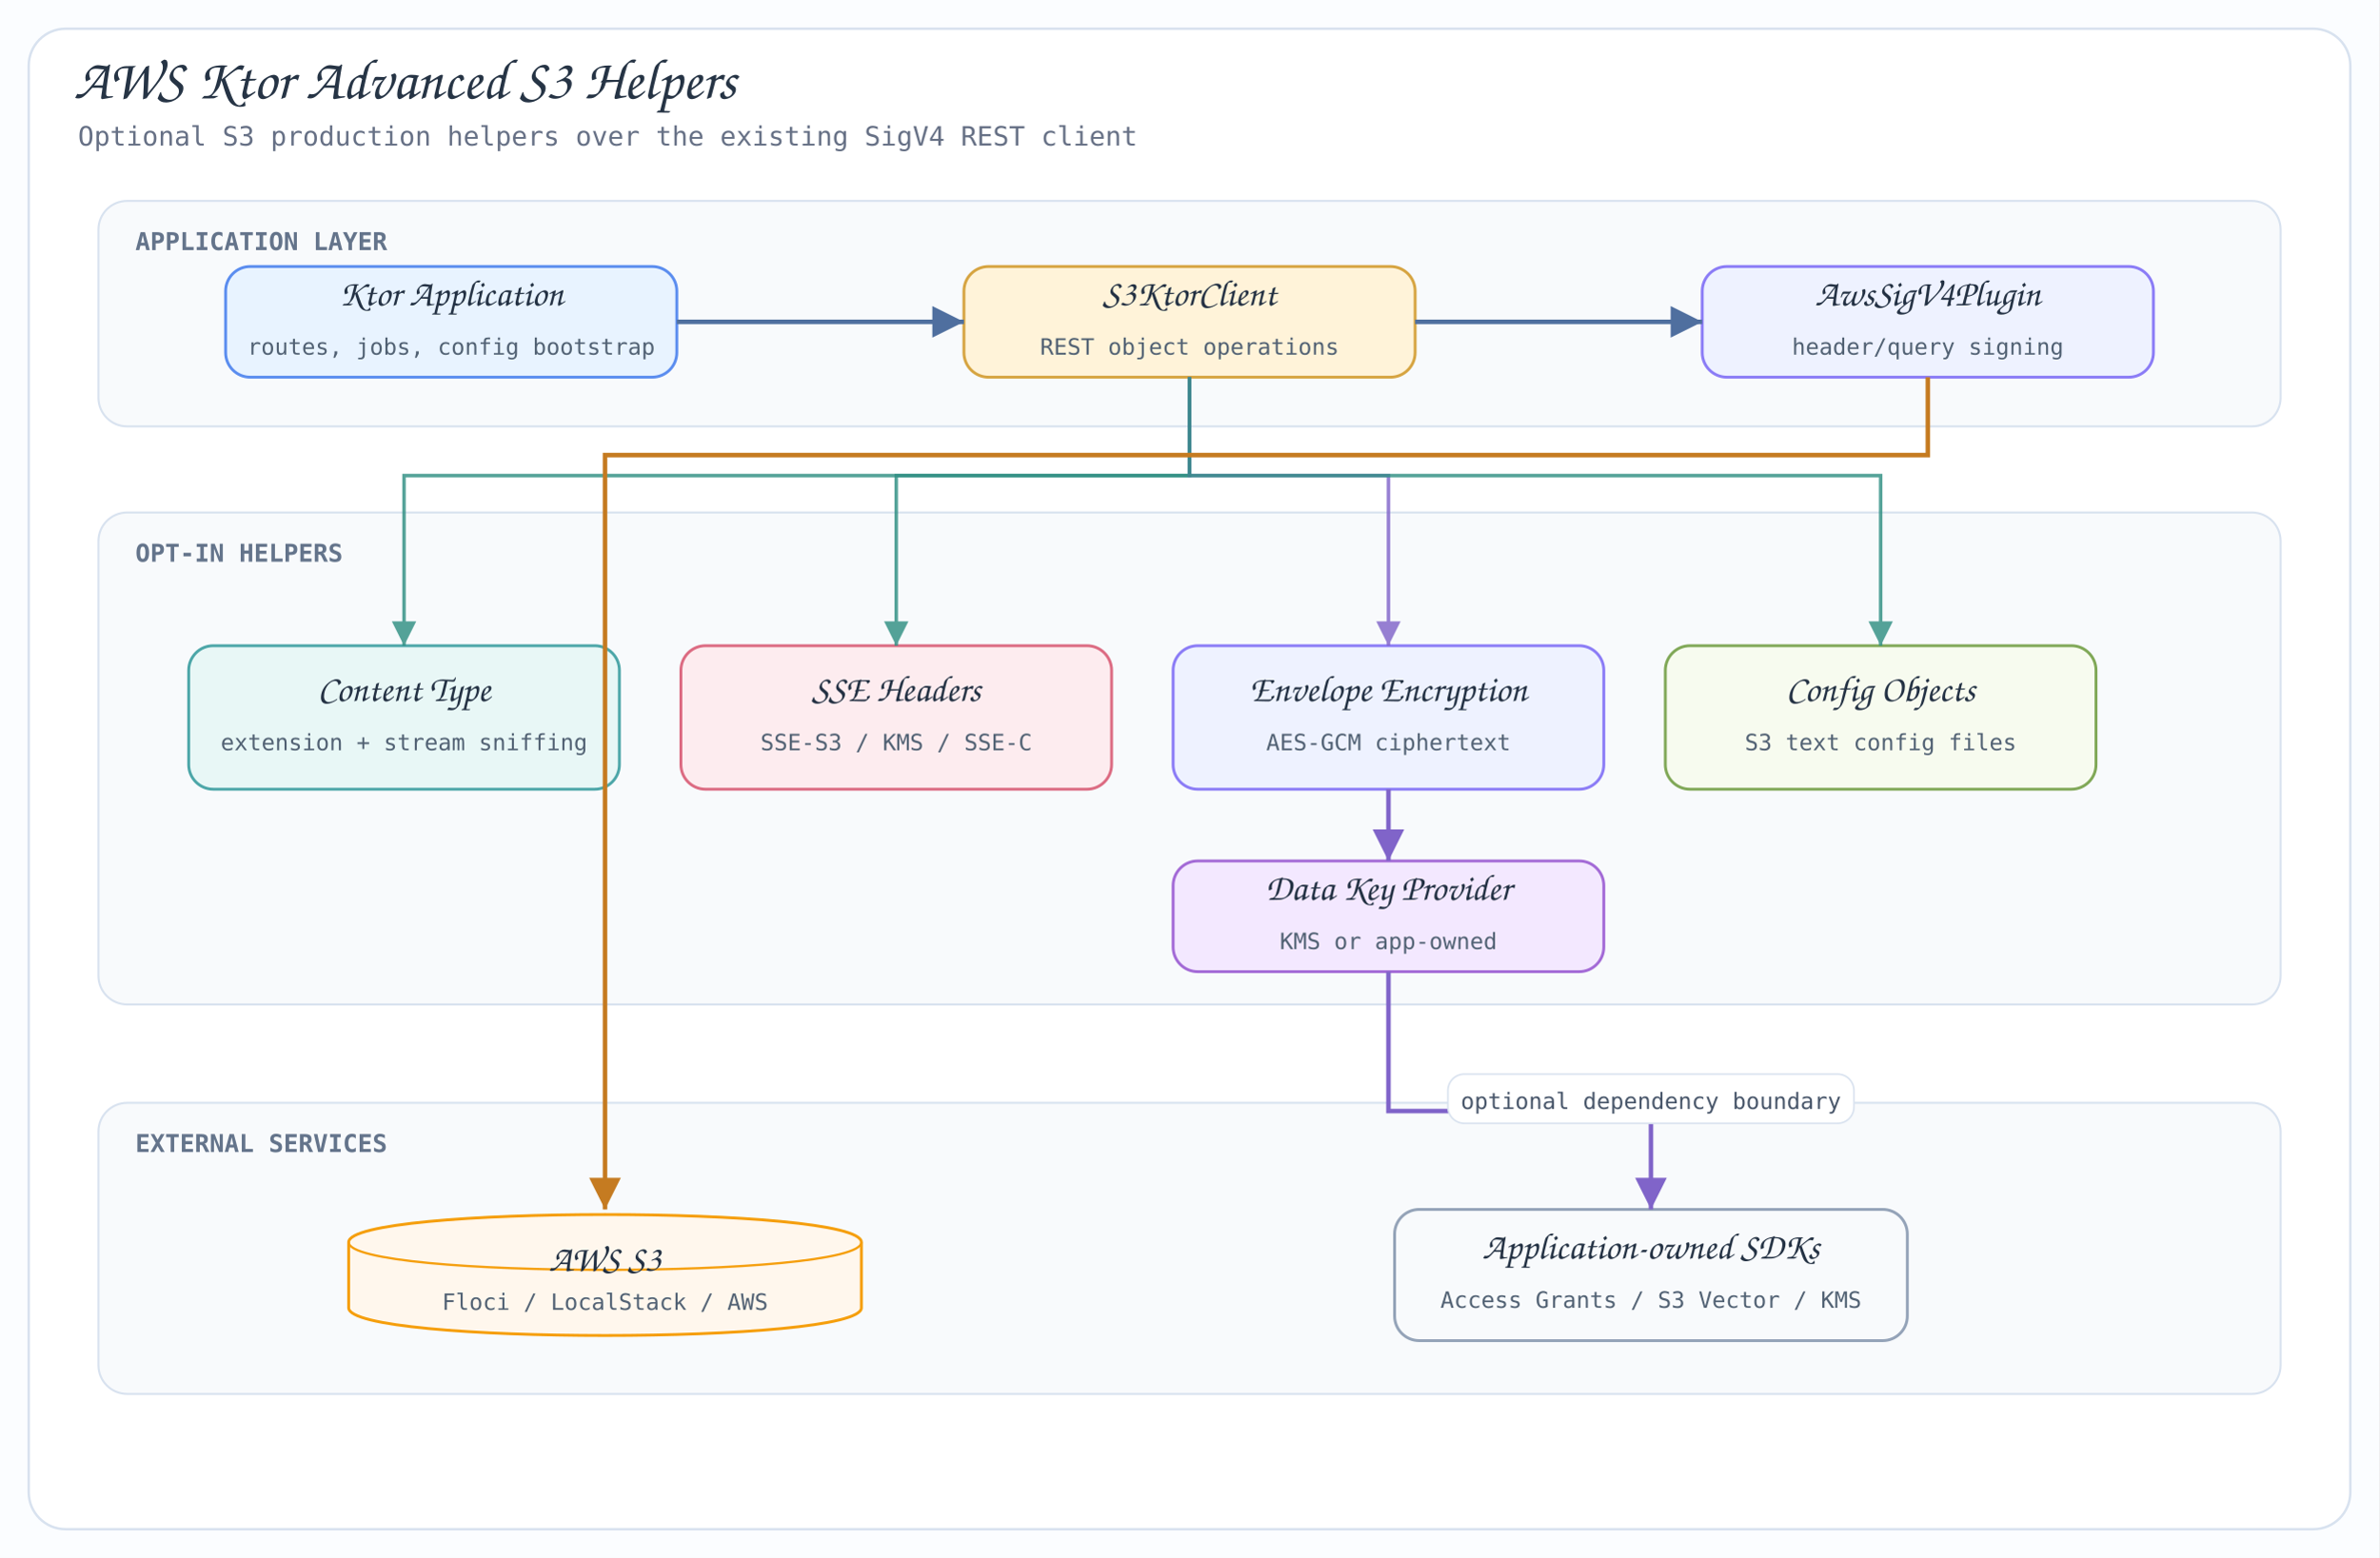
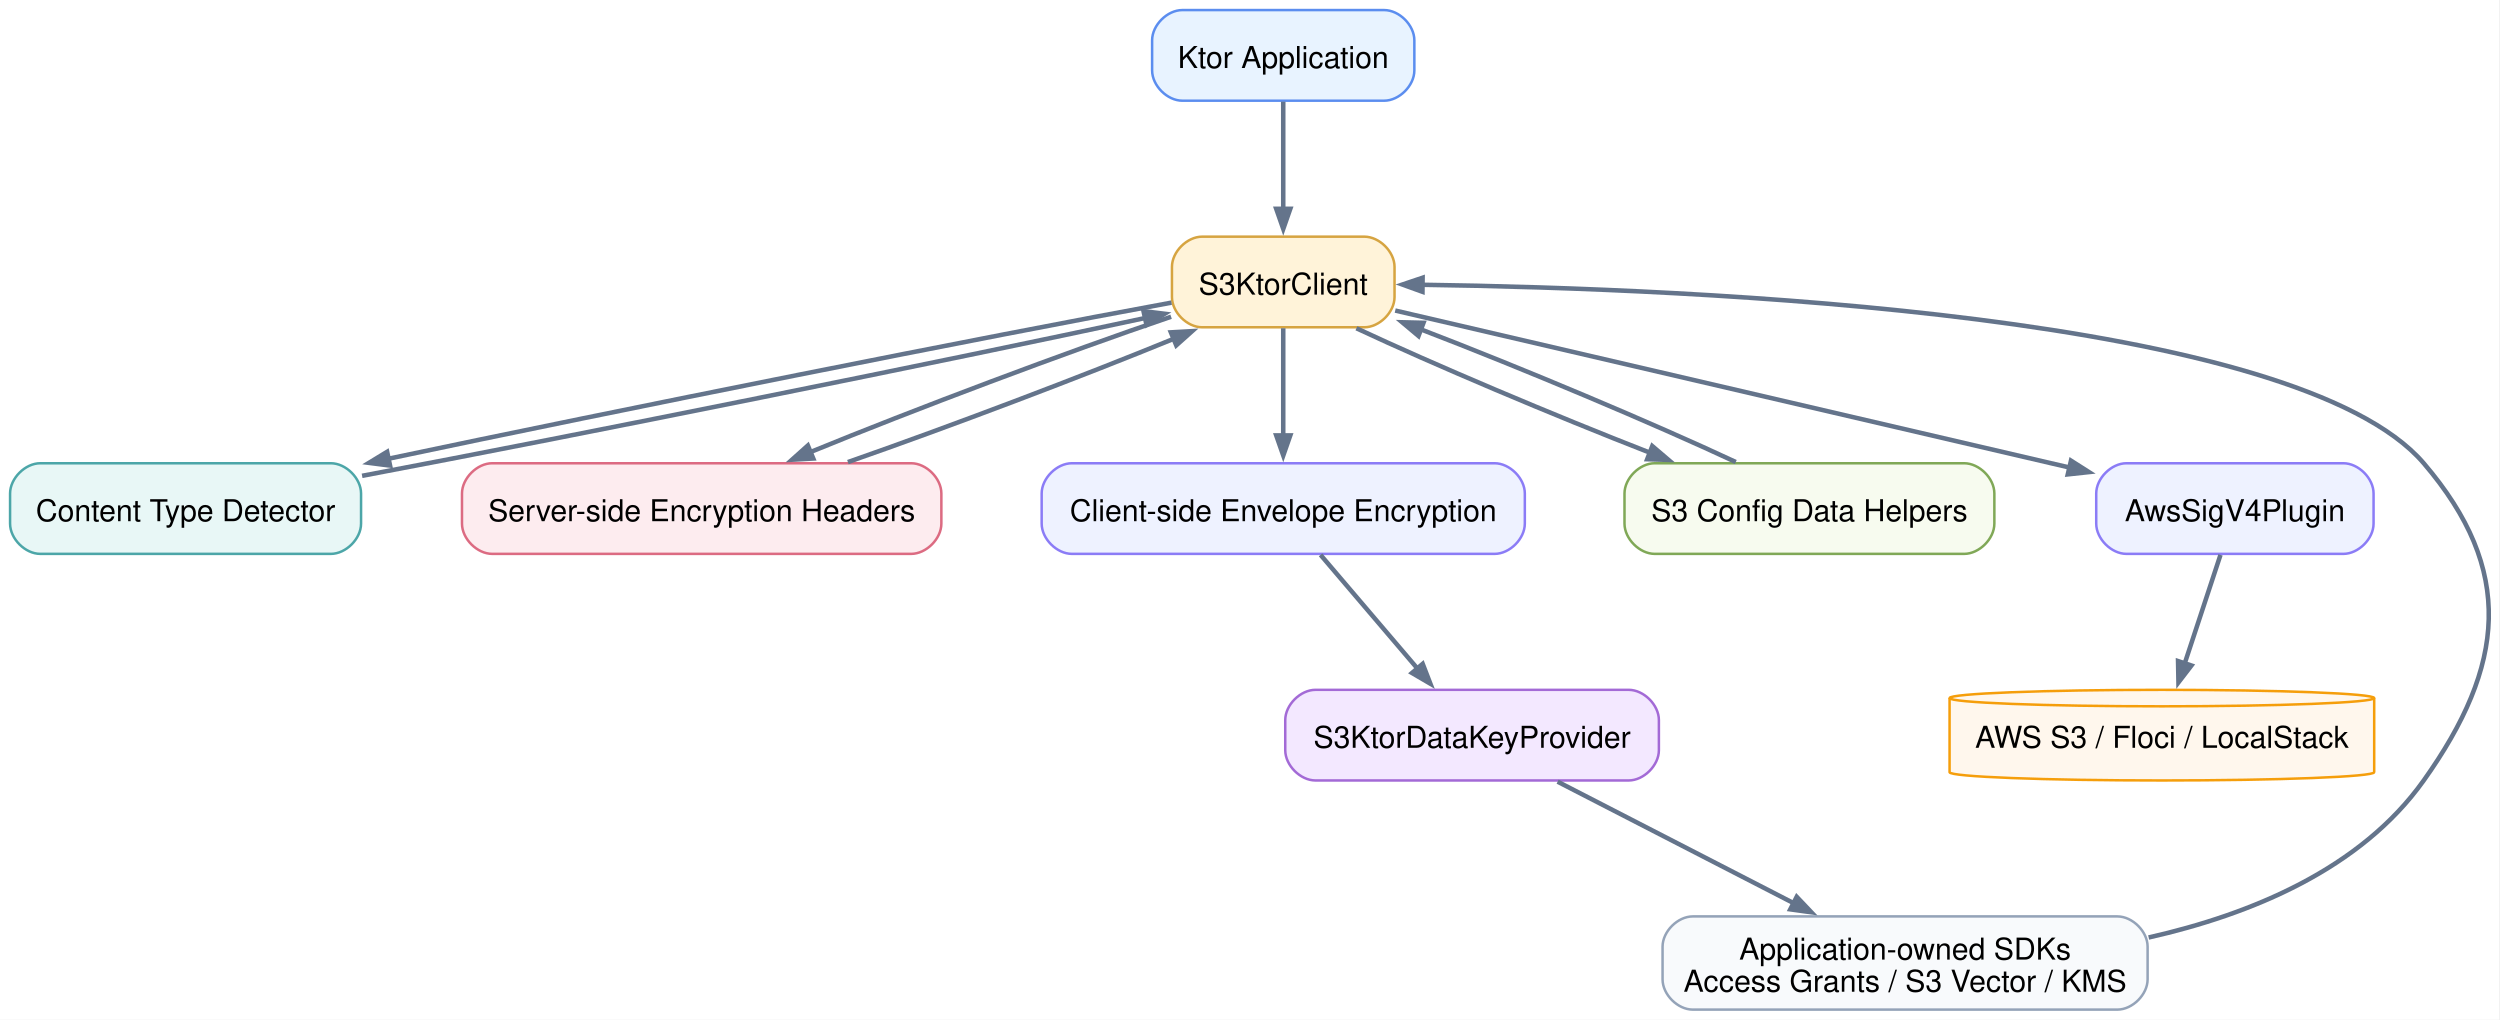
- <svg xmlns="http://www.w3.org/2000/svg" width="1160" height="760" viewBox="0 0 1160 760" role="img" aria-labelledby="title desc">
-   <defs>
-     <marker id="arrow-blue" markerWidth="9" markerHeight="9" refX="8" refY="4.5" orient="auto" markerUnits="strokeWidth">
-       <path d="M1,1 L8,4.5 L1,8 Z" fill="#4f6f9f" />
-     </marker>
-     <marker id="arrow-green" markerWidth="9" markerHeight="9" refX="8" refY="4.5" orient="auto" markerUnits="strokeWidth">
-       <path d="M1,1 L8,4.5 L1,8 Z" fill="#2f8f83" />
-     </marker>
-     <marker id="arrow-purple" markerWidth="9" markerHeight="9" refX="8" refY="4.5" orient="auto" markerUnits="strokeWidth">
-       <path d="M1,1 L8,4.5 L1,8 Z" fill="#8064c9" />
-     </marker>
-     <marker id="arrow-orange" markerWidth="9" markerHeight="9" refX="8" refY="4.5" orient="auto" markerUnits="strokeWidth">
-       <path d="M1,1 L8,4.5 L1,8 Z" fill="#c57b21" />
-     </marker>
-     <style>
-       .canvas { fill:#fbfdff; }
-       .frame { fill:white; stroke:#d8e2ef; stroke-width:1.2; rx:18; }
-       .title { font-family:'Architects Daughter','Comic Sans MS',cursive; font-size:28px; fill:#263445; }
-       .subtitle { font-family:'Comic Mono','Comic Sans MS',monospace; font-size:13px; fill:#667085; }
-       .band { fill:#f8fafc; stroke:#d8e2ef; stroke-width:1; rx:14; }
-       .bandLabel { font-family:'Comic Mono','Comic Sans MS',monospace; font-size:12px; fill:#64748b; font-weight:700; }
-       .cardText { font-family:'Architects Daughter','Comic Sans MS',cursive; font-size:18px; fill:#233143; }
-       .cardDetail { font-family:'Comic Mono','Comic Sans MS',monospace; font-size:11px; fill:#516173; }
-       .noteText { font-family:'Comic Mono','Comic Sans MS',monospace; font-size:12px; fill:#475569; }
-       .label { font-family:'Comic Mono','Comic Sans MS',monospace; font-size:11px; fill:#475569; }
-       .pill { fill:white; stroke:#d9e2ef; stroke-width:.8; rx:8; }
-       .lineBlue { fill:none; stroke:#4f6f9f; stroke-width:2.2; marker-end:url(#arrow-blue); }
-       .lineGreen { fill:none; stroke:#2f8f83; stroke-width:2.2; marker-end:url(#arrow-green); }
-       .linePurple { fill:none; stroke:#8064c9; stroke-width:2.2; marker-end:url(#arrow-purple); }
-       .lineOrange { fill:none; stroke:#c57b21; stroke-width:2.2; marker-end:url(#arrow-orange); }
-       .soft { stroke-width:1.7; opacity:.82; }
-     </style>
-   </defs>
-   <rect class="canvas" x="0" y="0" width="1160" height="760" />
-   <rect class="frame" x="14" y="14" width="1132" height="732" />
-   <text class="title" x="36" y="48">AWS Ktor Advanced S3 Helpers</text>
-   <text class="subtitle" x="38" y="71">Optional S3 production helpers over the existing SigV4 REST client</text>
-   <rect class="band" x="48" y="98" width="1064" height="110" />
-   <text class="bandLabel" x="66" y="122">APPLICATION LAYER</text>
-   <rect x="110" y="130" width="220" height="54" rx="12" fill="#e8f3ff" stroke="#5b8def" stroke-width="1.4" />
-   <text class="cardText" x="220.0" y="149.0" text-anchor="middle">Ktor Application</text>
-   <text class="cardDetail" x="220.0" y="173.0" text-anchor="middle">routes, jobs, config bootstrap</text>
-   <rect x="470" y="130" width="220" height="54" rx="12" fill="#fff3d9" stroke="#d6a441" stroke-width="1.4" />
-   <text class="cardText" x="580.0" y="149.0" text-anchor="middle">S3KtorClient</text>
-   <text class="cardDetail" x="580.0" y="173.0" text-anchor="middle">REST object operations</text>
-   <rect x="830" y="130" width="220" height="54" rx="12" fill="#eef2ff" stroke="#8b7cf6" stroke-width="1.4" />
-   <text class="cardText" x="940.0" y="149.0" text-anchor="middle">AwsSigV4Plugin</text>
-   <text class="cardDetail" x="940.0" y="173.0" text-anchor="middle">header/query signing</text>
-   <rect class="band" x="48" y="250" width="1064" height="240" />
-   <text class="bandLabel" x="66" y="274">OPT-IN HELPERS</text>
-   <rect x="92" y="315" width="210" height="70" rx="12" fill="#e8f7f6" stroke="#4ca6a8" stroke-width="1.4" />
-   <text class="cardText" x="197.0" y="342.0" text-anchor="middle">Content Type</text>
-   <text class="cardDetail" x="197.0" y="366.0" text-anchor="middle">extension + stream sniffing</text>
-   <rect x="332" y="315" width="210" height="70" rx="12" fill="#fdecef" stroke="#dc6b82" stroke-width="1.4" />
-   <text class="cardText" x="437.0" y="342.0" text-anchor="middle">SSE Headers</text>
-   <text class="cardDetail" x="437.0" y="366.0" text-anchor="middle">SSE-S3 / KMS / SSE-C</text>
-   <rect x="572" y="315" width="210" height="70" rx="12" fill="#eef2ff" stroke="#8b7cf6" stroke-width="1.4" />
-   <text class="cardText" x="677.0" y="342.0" text-anchor="middle">Envelope Encryption</text>
-   <text class="cardDetail" x="677.0" y="366.0" text-anchor="middle">AES-GCM ciphertext</text>
-   <rect x="812" y="315" width="210" height="70" rx="12" fill="#f7fbef" stroke="#80a857" stroke-width="1.4" />
-   <text class="cardText" x="917.0" y="342.0" text-anchor="middle">Config Objects</text>
-   <text class="cardDetail" x="917.0" y="366.0" text-anchor="middle">S3 text config files</text>
-   <rect x="572" y="420" width="210" height="54" rx="12" fill="#f3e8ff" stroke="#a36ad6" stroke-width="1.4" />
-   <text class="cardText" x="677.0" y="439.0" text-anchor="middle">Data Key Provider</text>
-   <text class="cardDetail" x="677.0" y="463.0" text-anchor="middle">KMS or app-owned</text>
-   <rect class="band" x="48" y="538" width="1064" height="142" />
-   <text class="bandLabel" x="66" y="562">EXTERNAL SERVICES</text>
-   <path d="M170,606 C170,588 420,588 420,606 L420,638 C420,656 170,656 170,638 Z" fill="#fff7ed" stroke="#f59e0b" stroke-width="1.4" />
-   <path d="M170,606 C170,624 420,624 420,606" fill="none" stroke="#f59e0b" stroke-width="1.1" />
-   <text class="cardText" x="295.0" y="620.0" text-anchor="middle">AWS S3</text>
-   <text class="cardDetail" x="295.0" y="639.0" text-anchor="middle">Floci / LocalStack / AWS</text>
-   <rect x="680" y="590" width="250" height="64" rx="12" fill="#f8fafc" stroke="#94a3b8" stroke-width="1.4" />
-   <text class="cardText" x="805.0" y="614.0" text-anchor="middle">Application-owned SDKs</text>
-   <text class="cardDetail" x="805.0" y="638.0" text-anchor="middle">Access Grants / S3 Vector / KMS</text>
-   <path class="lineBlue" d="M330 157 H470" />
-   <path class="lineBlue" d="M690 157 H830" />
-   <path class="lineGreen soft" d="M580 184 V232 H197 V315" />
-   <path class="lineGreen soft" d="M580 184 V232 H437 V315" />
-   <path class="linePurple soft" d="M580 184 V232 H677 V315" />
-   <path class="lineGreen soft" d="M580 184 V232 H917 V315" />
-   <path class="linePurple" d="M677 385 V420" />
-   <path class="lineOrange" d="M940 184 V222 H295 V590" />
-   <path class="linePurple" d="M677 474 V542 H805 V590" />
-   <rect class="pill" x="706" y="524" width="198" height="24" />
-   <text class="label" x="805" y="541" text-anchor="middle">optional dependency boundary</text>
+ <svg xmlns="http://www.w3.org/2000/svg" width="993pt" height="405pt" viewBox="0.00 0.00 993.00 405.00">
+   <g id="graph0" class="graph" transform="scale(1 1) rotate(0) translate(4 401.02)">
+     <polygon fill="#ffffff" stroke="none" points="-4,4 -4,-401.02 988.65,-401.02 988.65,4 -4,4" />
+     <g id="node1" class="node">
+       <path fill="#e8f3ff" stroke="#5b8def" d="M545.78,-397.02C545.78,-397.02 465.62,-397.02 465.62,-397.02 459.62,-397.02 453.62,-391.02 453.62,-385.02 453.62,-385.02 453.62,-373.02 453.62,-373.02 453.62,-367.02 459.62,-361.02 465.62,-361.02 465.62,-361.02 545.78,-361.02 545.78,-361.02 551.78,-361.02 557.78,-367.02 557.78,-373.02 557.78,-373.02 557.78,-385.02 557.78,-385.02 557.78,-391.02 551.78,-397.02 545.78,-397.02" />
+       <text xml:space="preserve" text-anchor="middle" x="505.7" y="-374" font-family="Helvetica,sans-Serif" font-size="12.00">Ktor Application</text>
+     </g>
+     <g id="node2" class="node">
+       <path fill="#fff3d9" stroke="#d6a441" d="M537.91,-307.02C537.91,-307.02 473.5,-307.02 473.5,-307.02 467.5,-307.02 461.5,-301.02 461.5,-295.02 461.5,-295.02 461.5,-283.02 461.5,-283.02 461.5,-277.02 467.5,-271.02 473.5,-271.02 473.5,-271.02 537.91,-271.02 537.91,-271.02 543.91,-271.02 549.91,-277.02 549.91,-283.02 549.91,-283.02 549.91,-295.02 549.91,-295.02 549.91,-301.02 543.91,-307.02 537.91,-307.02" />
+       <text xml:space="preserve" text-anchor="middle" x="505.7" y="-284" font-family="Helvetica,sans-Serif" font-size="12.00">S3KtorClient</text>
+     </g>
+     <g id="edge1" class="edge">
+       <path fill="none" stroke="#64748b" stroke-width="1.8" d="M505.7,-360.63C505.7,-348.46 505.7,-331.93 505.7,-317.93" />
+       <polygon fill="#64748b" stroke="#64748b" stroke-width="1.8" points="508.51,-318.09 505.71,-310.09 502.91,-318.09 508.51,-318.09" />
+     </g>
+     <g id="node3" class="node">
+       <path fill="#e8f7f6" stroke="#4ca6a8" d="M127.41,-217.02C127.41,-217.02 12,-217.02 12,-217.02 6,-217.02 0,-211.02 0,-205.02 0,-205.02 0,-193.02 0,-193.02 0,-187.02 6,-181.02 12,-181.02 12,-181.02 127.41,-181.02 127.41,-181.02 133.41,-181.02 139.41,-187.02 139.41,-193.02 139.41,-193.02 139.41,-205.02 139.41,-205.02 139.41,-211.02 133.41,-217.02 127.41,-217.02" />
+       <text xml:space="preserve" text-anchor="middle" x="69.7" y="-193.99" font-family="Helvetica,sans-Serif" font-size="12.00">Content Type Detector</text>
+     </g>
+     <g id="edge2" class="edge">
+       <path fill="none" stroke="#64748b" stroke-width="1.8" d="M461.33,-280.82C388.02,-267.4 241.96,-238.18 150.22,-218.8" />
+       <polygon fill="#64748b" stroke="#64748b" stroke-width="1.8" points="150.93,-216.09 142.53,-217.17 149.77,-221.57 150.93,-216.09" />
+     </g>
+     <g id="node4" class="node">
+       <path fill="#fdecef" stroke="#dc6b82" d="M357.91,-217.02C357.91,-217.02 191.5,-217.02 191.5,-217.02 185.5,-217.02 179.5,-211.02 179.5,-205.02 179.5,-205.02 179.5,-193.02 179.5,-193.02 179.5,-187.02 185.5,-181.02 191.5,-181.02 191.5,-181.02 357.91,-181.02 357.91,-181.02 363.91,-181.02 369.91,-187.02 369.91,-193.02 369.91,-193.02 369.91,-205.02 369.91,-205.02 369.91,-211.02 363.91,-217.02 357.91,-217.02" />
+       <text xml:space="preserve" text-anchor="middle" x="274.7" y="-193.99" font-family="Helvetica,sans-Serif" font-size="12.00">Server-side Encryption Headers</text>
+     </g>
+     <g id="edge3" class="edge">
+       <path fill="none" stroke="#64748b" stroke-width="1.8" d="M461.16,-275.22C419.61,-261.13 358.82,-238.24 317.78,-221.41" />
+       <polygon fill="#64748b" stroke="#64748b" stroke-width="1.8" points="319.03,-218.9 310.57,-218.42 316.89,-224.07 319.03,-218.9" />
+     </g>
+     <g id="node5" class="node">
+       <path fill="#eef2ff" stroke="#8b7cf6" d="M589.66,-217.02C589.66,-217.02 421.75,-217.02 421.75,-217.02 415.75,-217.02 409.75,-211.02 409.75,-205.02 409.75,-205.02 409.75,-193.02 409.75,-193.02 409.75,-187.02 415.75,-181.02 421.75,-181.02 421.75,-181.02 589.66,-181.02 589.66,-181.02 595.66,-181.02 601.66,-187.02 601.66,-193.02 601.66,-193.02 601.66,-205.02 601.66,-205.02 601.66,-211.02 595.66,-217.02 589.66,-217.02" />
+       <text xml:space="preserve" text-anchor="middle" x="505.7" y="-193.99" font-family="Helvetica,sans-Serif" font-size="12.00">Client-side Envelope Encryption</text>
+     </g>
+     <g id="edge4" class="edge">
+       <path fill="none" stroke="#64748b" stroke-width="1.8" d="M505.7,-270.63C505.7,-258.46 505.7,-241.93 505.7,-227.93" />
+       <polygon fill="#64748b" stroke="#64748b" stroke-width="1.8" points="508.51,-228.09 505.71,-220.09 502.91,-228.09 508.51,-228.09" />
+     </g>
+     <g id="node7" class="node">
+       <path fill="#f7fbef" stroke="#80a857" d="M776.16,-217.02C776.16,-217.02 653.25,-217.02 653.25,-217.02 647.25,-217.02 641.25,-211.02 641.25,-205.02 641.25,-205.02 641.25,-193.02 641.25,-193.02 641.25,-187.02 647.25,-181.02 653.25,-181.02 653.25,-181.02 776.16,-181.02 776.16,-181.02 782.16,-181.02 788.16,-187.02 788.16,-193.02 788.16,-193.02 788.16,-205.02 788.16,-205.02 788.16,-211.02 782.16,-217.02 776.16,-217.02" />
+       <text xml:space="preserve" text-anchor="middle" x="714.7" y="-193.99" font-family="Helvetica,sans-Serif" font-size="12.00">S3 Config Data Helpers</text>
+     </g>
+     <g id="edge6" class="edge">
+       <path fill="none" stroke="#64748b" stroke-width="1.8" d="M534.77,-270.63C565.14,-256.41 612.76,-236.25 651.61,-221.1" />
+       <polygon fill="#64748b" stroke="#64748b" stroke-width="1.8" points="652.28,-223.85 658.74,-218.35 650.26,-218.62 652.28,-223.85" />
+     </g>
+     <g id="node8" class="node">
+       <path fill="#eef2ff" stroke="#8b7cf6" d="M926.78,-217.02C926.78,-217.02 840.62,-217.02 840.62,-217.02 834.62,-217.02 828.62,-211.02 828.62,-205.02 828.62,-205.02 828.62,-193.02 828.62,-193.02 828.62,-187.02 834.62,-181.02 840.62,-181.02 840.62,-181.02 926.78,-181.02 926.78,-181.02 932.78,-181.02 938.78,-187.02 938.78,-193.02 938.78,-193.02 938.78,-205.02 938.78,-205.02 938.78,-211.02 932.78,-217.02 926.78,-217.02" />
+       <text xml:space="preserve" text-anchor="middle" x="883.7" y="-193.99" font-family="Helvetica,sans-Serif" font-size="12.00">AwsSigV4Plugin</text>
+     </g>
+     <g id="edge7" class="edge">
+       <path fill="none" stroke="#64748b" stroke-width="1.8" d="M550.18,-277.67C616.48,-262.23 741.65,-233.09 818.37,-215.23" />
+       <polygon fill="#64748b" stroke="#64748b" stroke-width="1.8" points="818.59,-218.05 825.74,-213.51 817.32,-212.6 818.59,-218.05" />
+     </g>
+     <g id="edge9" class="edge">
+       <path fill="none" stroke="#64748b" stroke-width="1.8" d="M139.82,-212.02C226.65,-228.41 371.97,-257.71 451.04,-274.75" />
+       <polygon fill="#64748b" stroke="#64748b" stroke-width="1.8" points="450.2,-277.43 458.62,-276.39 451.39,-271.96 450.2,-277.43" />
+     </g>
+     <g id="edge10" class="edge">
+       <path fill="none" stroke="#64748b" stroke-width="1.8" d="M332.78,-217.48C373.2,-231.59 425.81,-251.53 462.59,-266.61" />
+       <polygon fill="#64748b" stroke="#64748b" stroke-width="1.8" points="461.07,-269.01 469.53,-269.49 463.21,-263.84 461.07,-269.01" />
+     </g>
+     <g id="node6" class="node">
+       <path fill="#f3e8ff" stroke="#a36ad6" d="M642.91,-127.02C642.91,-127.02 518.5,-127.02 518.5,-127.02 512.5,-127.02 506.5,-121.02 506.5,-115.02 506.5,-115.02 506.5,-103.02 506.5,-103.02 506.5,-97.02 512.5,-91.02 518.5,-91.02 518.5,-91.02 642.91,-91.02 642.91,-91.02 648.91,-91.02 654.91,-97.02 654.91,-103.02 654.91,-103.02 654.91,-115.02 654.91,-115.02 654.91,-121.02 648.91,-127.02 642.91,-127.02" />
+       <text xml:space="preserve" text-anchor="middle" x="580.7" y="-103.99" font-family="Helvetica,sans-Serif" font-size="12.00">S3KtorDataKeyProvider</text>
+     </g>
+     <g id="edge5" class="edge">
+       <path fill="none" stroke="#64748b" stroke-width="1.8" d="M520.52,-180.63C531.51,-167.74 546.67,-149.95 559.02,-135.46" />
+       <polygon fill="#64748b" stroke="#64748b" stroke-width="1.8" points="561.09,-137.35 564.15,-129.44 556.83,-133.72 561.09,-137.35" />
+     </g>
+     <g id="node10" class="node">
+       <path fill="#f8fafc" stroke="#94a3b8" d="M837.03,-37.02C837.03,-37.02 668.37,-37.02 668.37,-37.02 662.37,-37.02 656.37,-31.02 656.37,-25.02 656.37,-25.02 656.37,-12 656.37,-12 656.37,-6 662.37,0 668.37,0 668.37,0 837.03,0 837.03,0 843.03,0 849.03,-6 849.03,-12 849.03,-12 849.03,-25.02 849.03,-25.02 849.03,-31.02 843.03,-37.02 837.03,-37.02" />
+       <text xml:space="preserve" text-anchor="middle" x="752.7" y="-19.86" font-family="Helvetica,sans-Serif" font-size="12.00">Application-owned SDKs</text>
+       <text xml:space="preserve" text-anchor="middle" x="752.7" y="-7.11" font-family="Helvetica,sans-Serif" font-size="12.00">Access Grants / S3 Vector / KMS</text>
+     </g>
+     <g id="edge12" class="edge">
+       <path fill="none" stroke="#64748b" stroke-width="1.8" d="M614.69,-90.53C641.63,-76.67 679.49,-57.19 708.74,-42.13" />
+       <polygon fill="#64748b" stroke="#64748b" stroke-width="1.8" points="709.65,-44.81 715.49,-38.66 707.09,-39.83 709.65,-44.81" />
+     </g>
+     <g id="edge11" class="edge">
+       <path fill="none" stroke="#64748b" stroke-width="1.8" d="M685.45,-217.5C652.81,-232.77 600.39,-254.85 560.3,-270.22" />
+       <polygon fill="#64748b" stroke="#64748b" stroke-width="1.8" points="559.43,-267.56 552.94,-273.01 561.41,-272.8 559.43,-267.56" />
+     </g>
+     <g id="node9" class="node">
+       <path fill="#fff7ed" stroke="#f59e0b" d="M939.03,-123.75C939.03,-125.55 901.24,-127.02 854.7,-127.02 808.17,-127.02 770.37,-125.55 770.37,-123.75 770.37,-123.75 770.37,-94.29 770.37,-94.29 770.37,-92.49 808.17,-91.02 854.7,-91.02 901.24,-91.02 939.03,-92.49 939.03,-94.29 939.03,-94.29 939.03,-123.75 939.03,-123.75" />
+       <path fill="none" stroke="#f59e0b" d="M939.03,-123.75C939.03,-121.94 901.24,-120.47 854.7,-120.47 808.17,-120.47 770.37,-121.94 770.37,-123.75" />
+       <text xml:space="preserve" text-anchor="middle" x="854.7" y="-103.99" font-family="Helvetica,sans-Serif" font-size="12.00">AWS S3 / Floci / LocalStack</text>
+     </g>
+     <g id="edge8" class="edge">
+       <path fill="none" stroke="#64748b" stroke-width="1.8" d="M877.98,-180.63C873.92,-168.34 868.41,-151.61 863.77,-137.51" />
+       <polygon fill="#64748b" stroke="#64748b" stroke-width="1.8" points="866.44,-136.68 861.28,-129.96 861.12,-138.43 866.44,-136.68" />
+     </g>
+     <g id="edge13" class="edge">
+       <path fill="none" stroke="#64748b" stroke-width="1.8" d="M849.44,-28.65C890.1,-37.83 933.69,-55.85 958.7,-91.02 991.17,-136.65 995.11,-174.47 958.7,-217.02 908.06,-276.22 670.04,-286.4 560.78,-287.91" />
+       <polygon fill="#64748b" stroke="#64748b" stroke-width="1.8" points="561,-285.11 553.03,-288 561.06,-290.71 561,-285.11" />
+     </g>
+   </g>
</svg>
